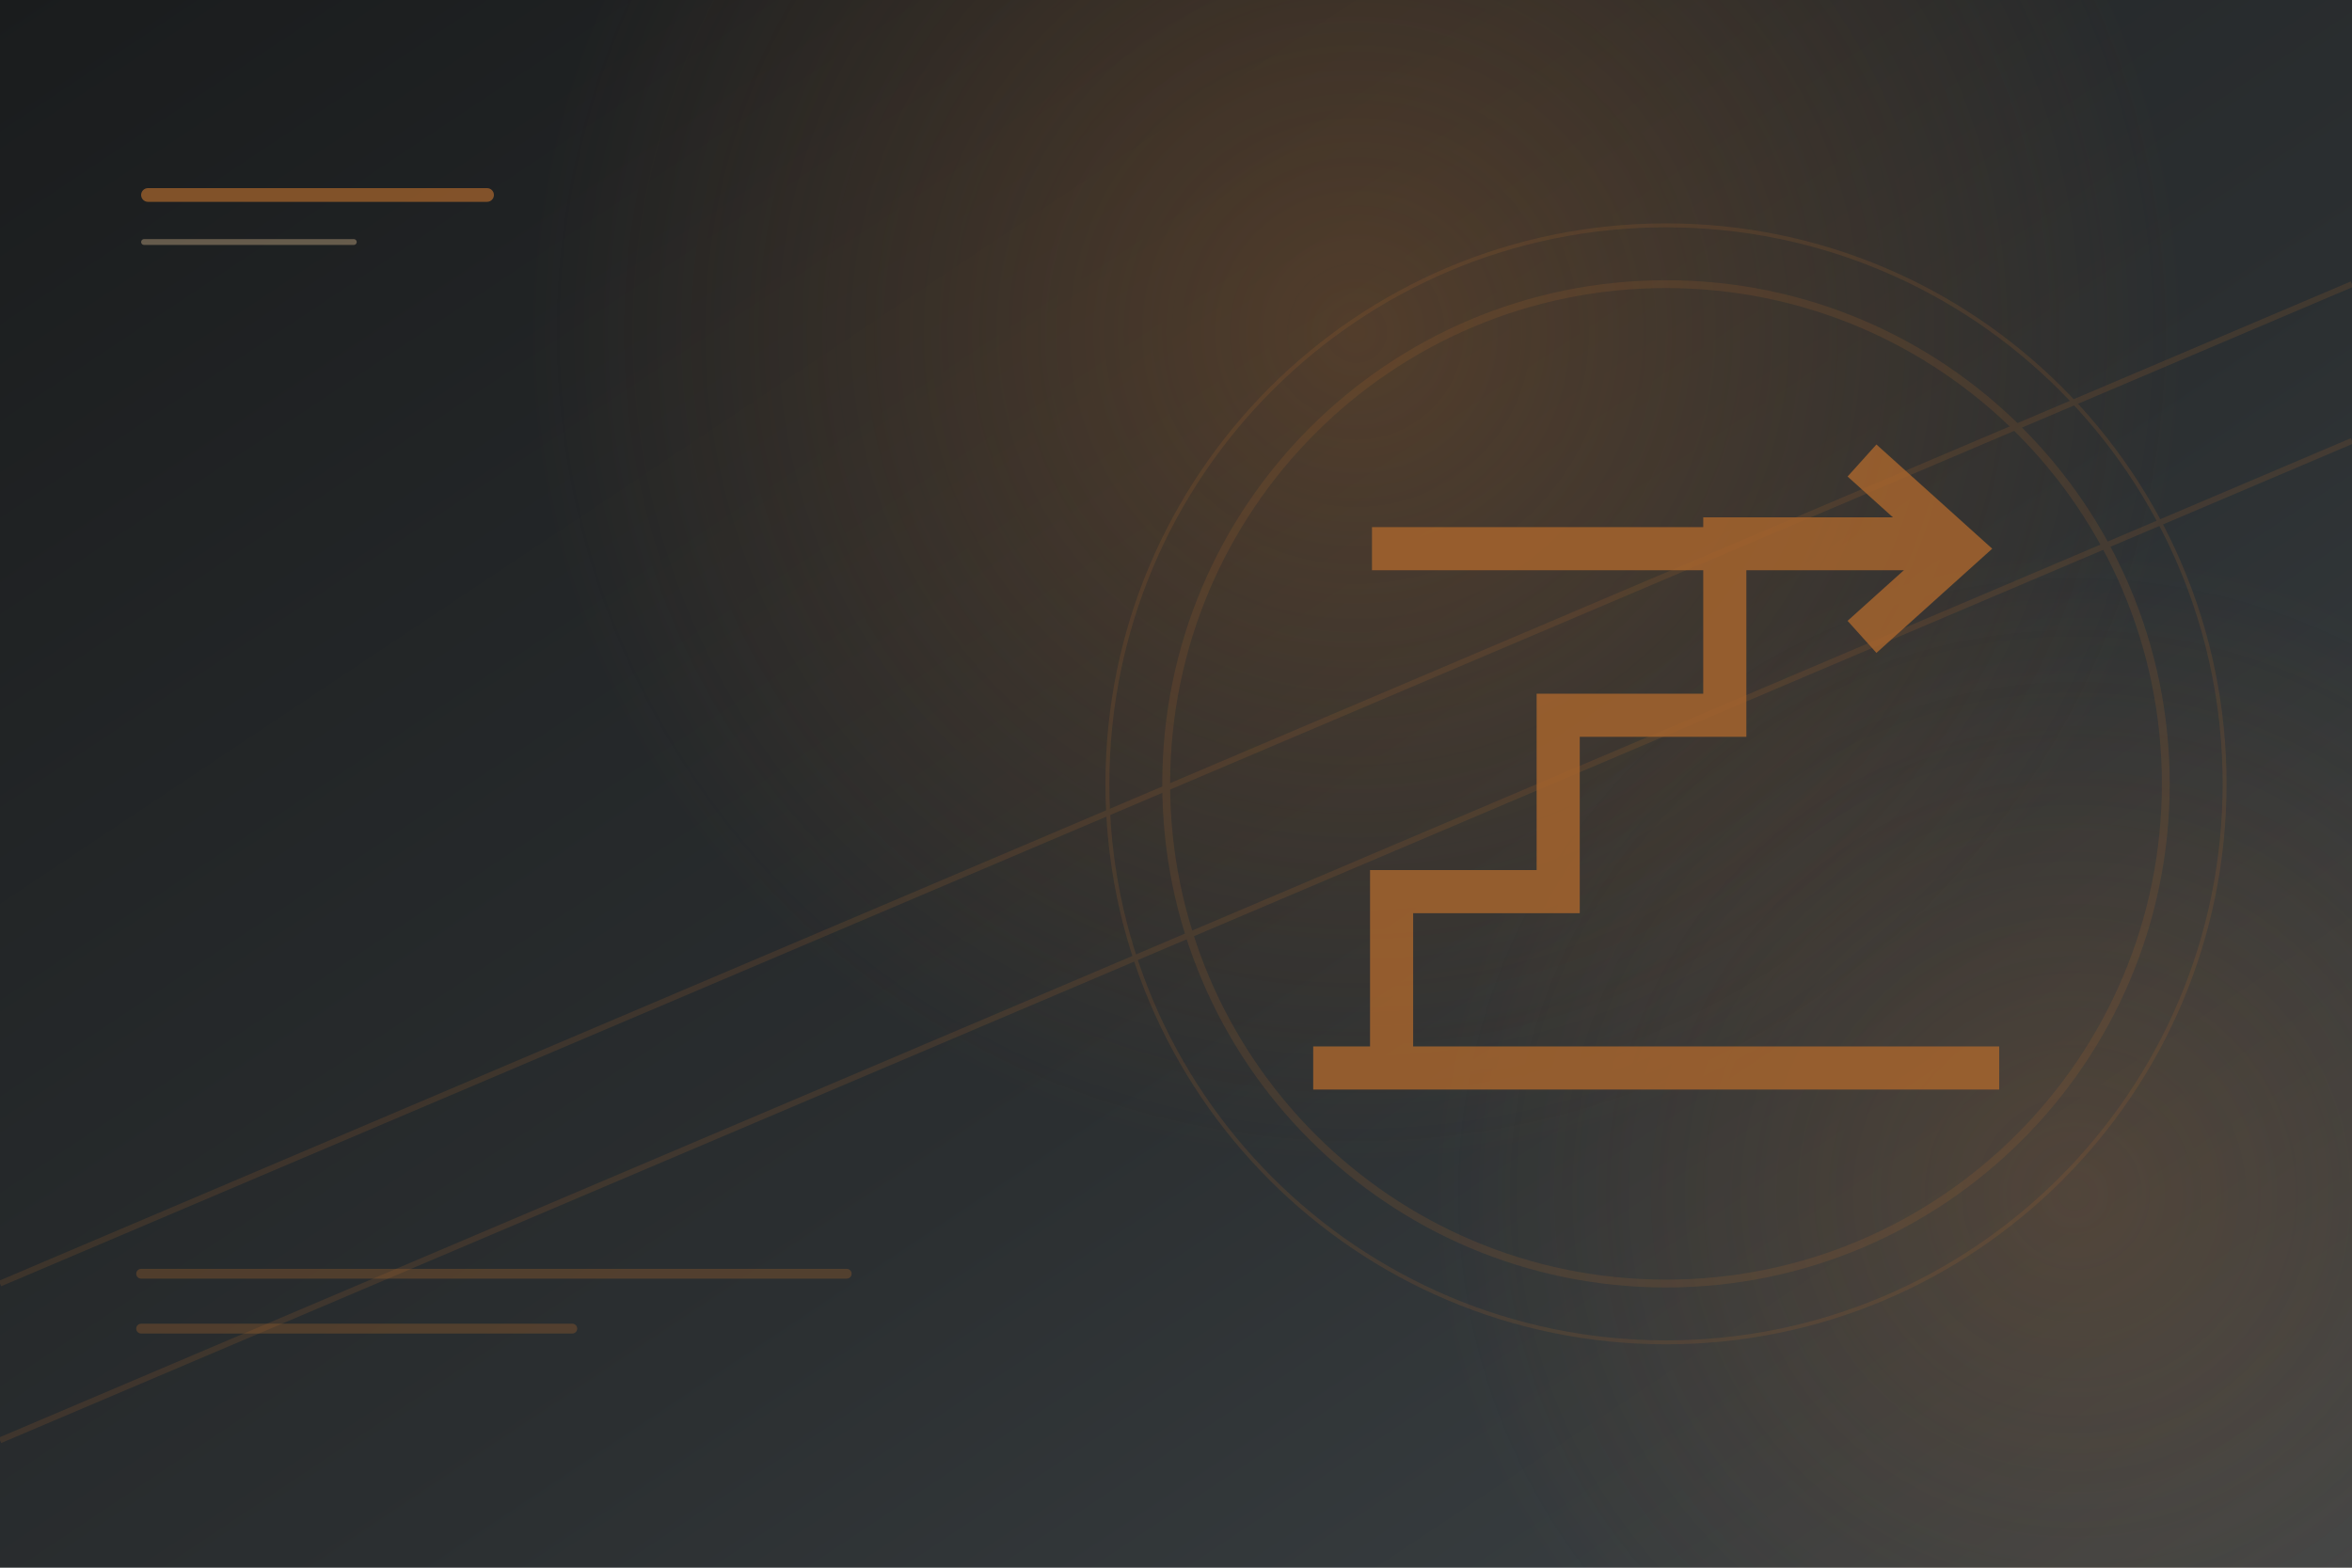
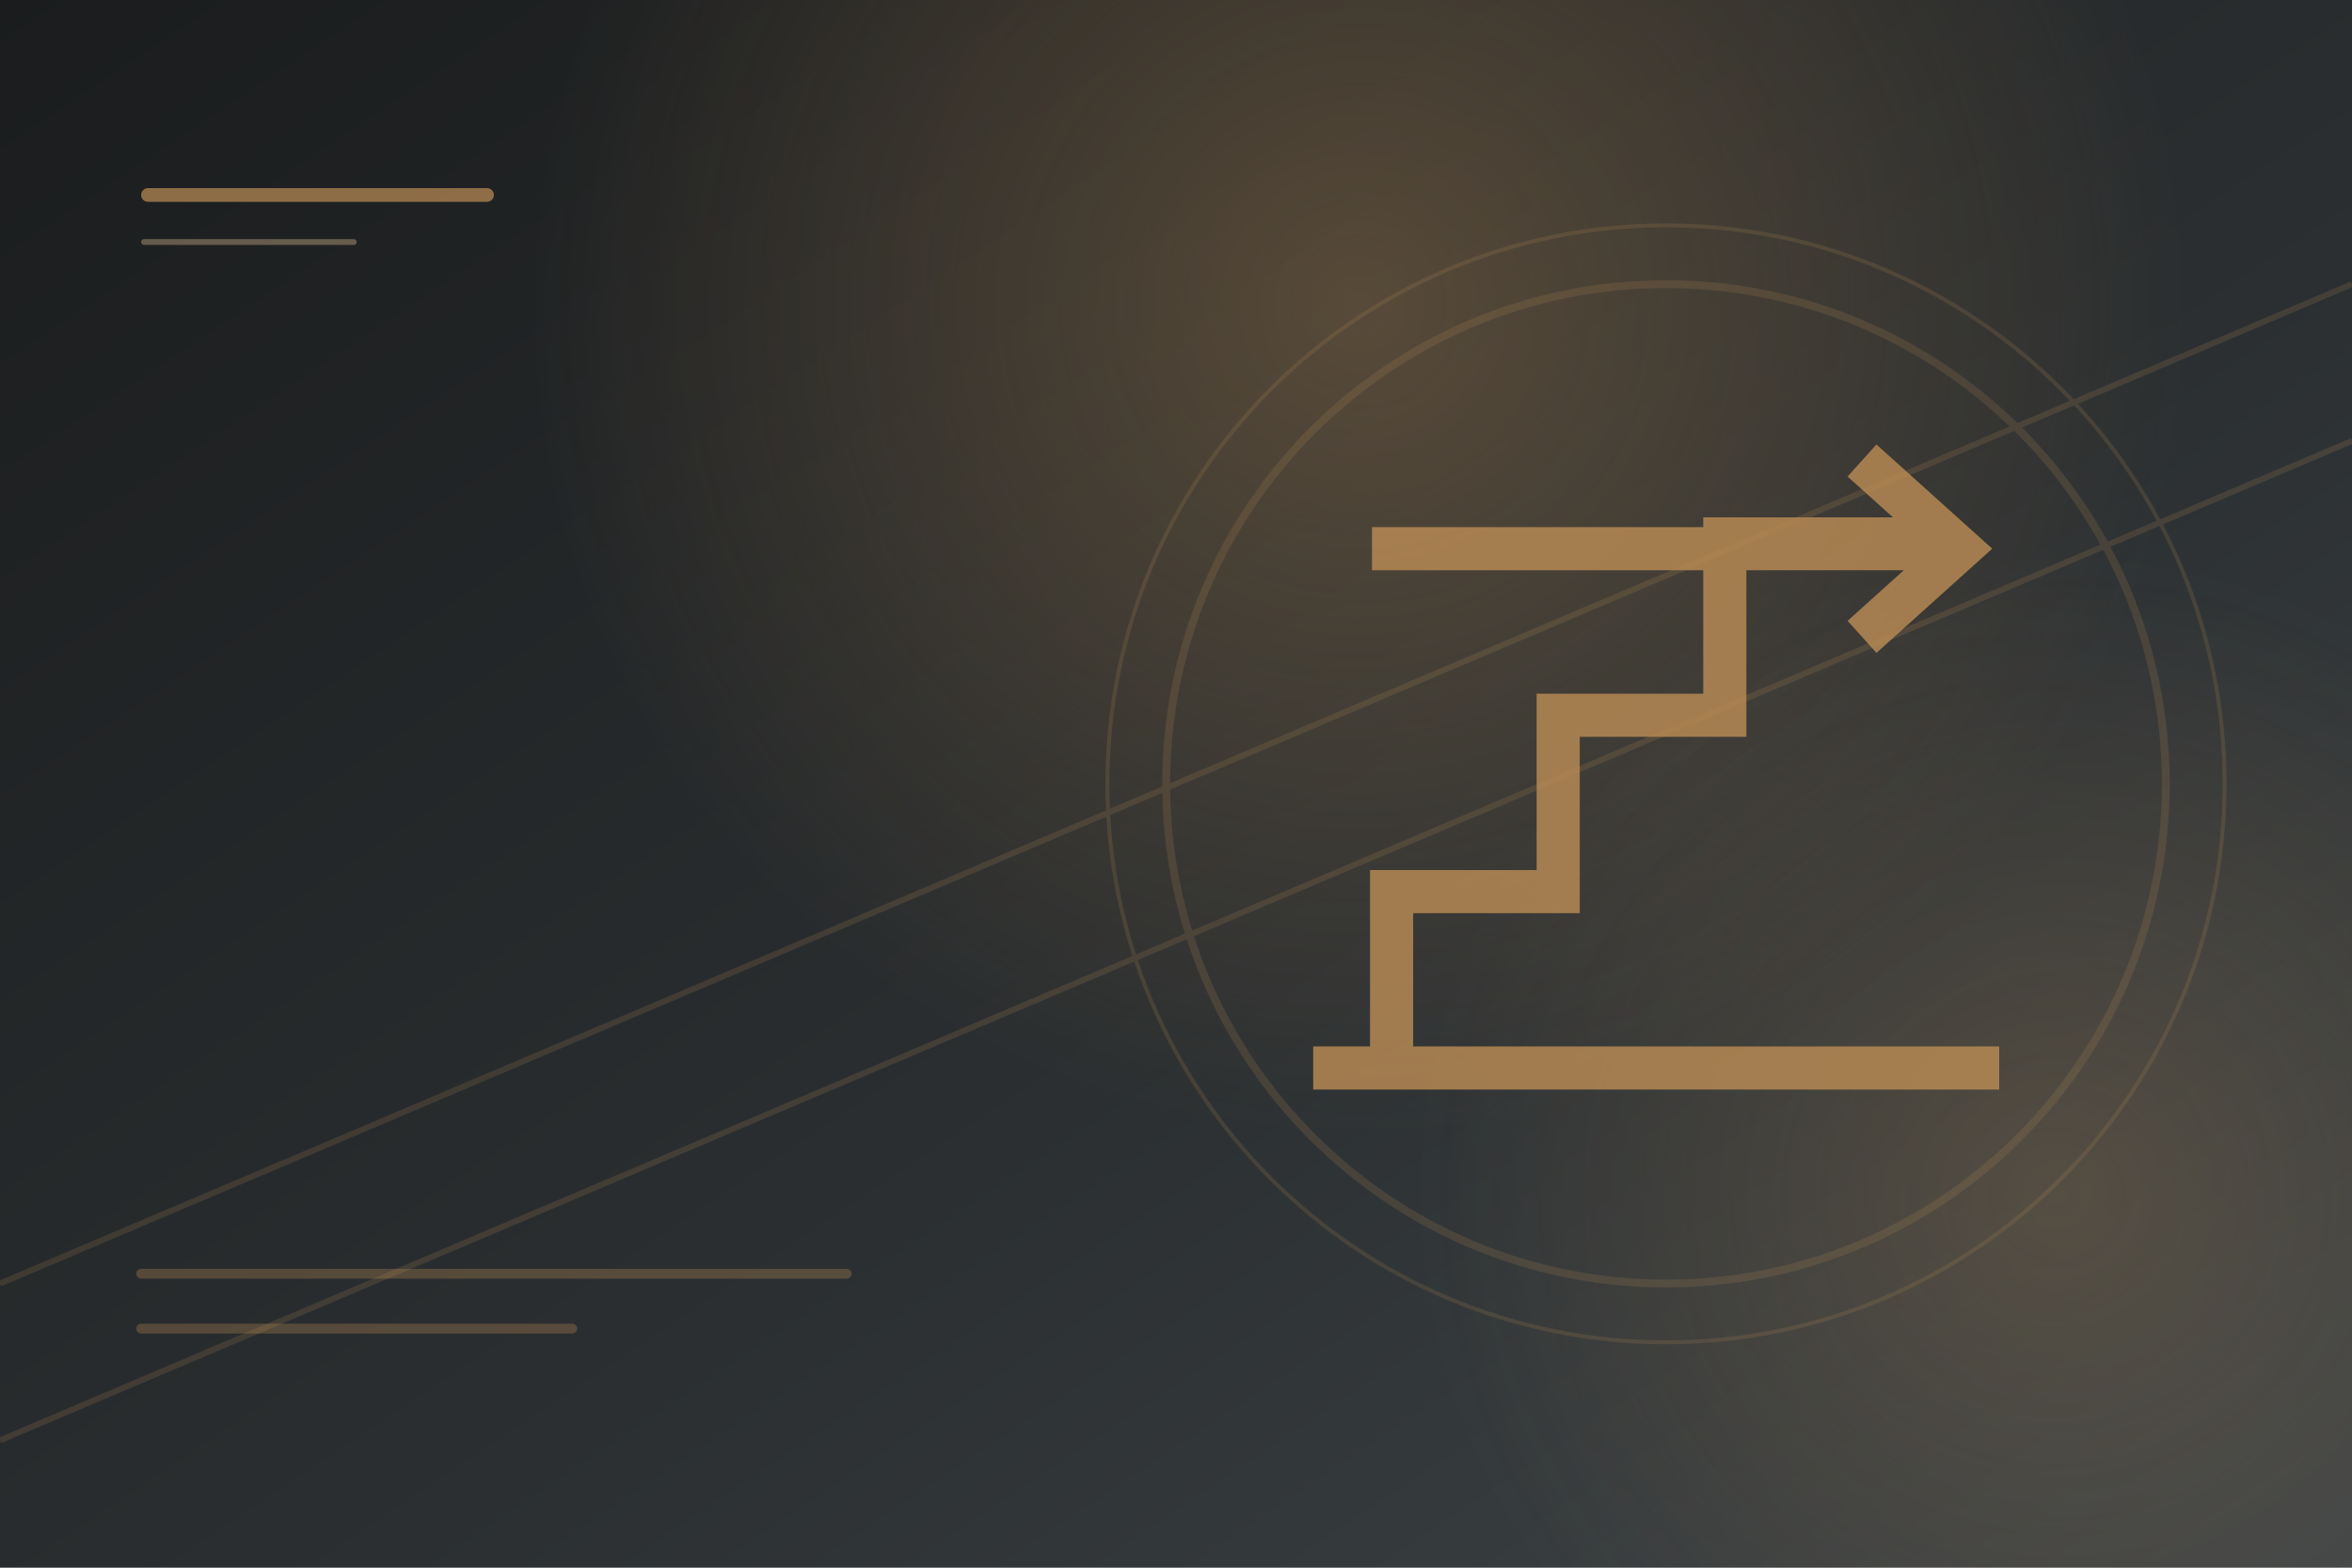
<svg xmlns="http://www.w3.org/2000/svg" width="1200" height="800" viewBox="0 0 1200 800" preserveAspectRatio="xMidYMid meet" role="img" aria-labelledby="title desc">
  <defs>
    <linearGradient id="bg" x1="0" y1="0" x2="1" y2="1">
      <stop stop-color="#1a1c1d" />
      <stop offset=".58" stop-color="#2b2f31" />
      <stop offset="1" stop-color="#3e4447" />
    </linearGradient>
    <radialGradient id="glow">
-       <stop stop-color="#a8652d" stop-opacity=".34" />
-       <stop offset="1" stop-color="#a8652d" stop-opacity="0" />
+       <stop stop-color="#b98b54" stop-opacity=".34" />
+       <stop offset="1" stop-color="#b98b54" stop-opacity="0" />
    </radialGradient>
  </defs>
  <rect width="1200" height="800" fill="url(#bg)" />
-   <circle cx="692" cy="171" r="420" fill="url(#glow)" />
-   <circle cx="1059" cy="610" r="330" fill="url(#glow)" opacity=".7" />
-   <g fill="none" stroke="#a8652d" opacity=".18">
+   <circle cx="693" cy="157" r="420" fill="url(#glow)" />
+   <circle cx="1050" cy="610" r="330" fill="url(#glow)" opacity=".7" />
+   <g fill="none" stroke="#b98b54" opacity=".18">
    <path d="M0 655 1200 145M0 735 1200 225" stroke-width="3" />
    <circle cx="850" cy="400" r="255" stroke-width="4" />
    <circle cx="850" cy="400" r="285" stroke-width="2" />
  </g>
-   <g color="#a8652d" opacity=".82">
+   <g color="#b98b54" opacity=".82">
    <path d="M670 545h350M710 545v-90h85v-90h85v-90h110M700 280h290" fill="none" stroke="currentColor" stroke-width="22" />
    <path d="m950 235 50 45-50 45" fill="none" stroke="currentColor" stroke-width="22" />
  </g>
-   <rect x="72" y="96" width="180" height="7" rx="3.5" fill="#a8652d" opacity=".72" />
+   <rect x="72" y="96" width="180" height="7" rx="3.5" fill="#b98b54" opacity=".72" />
  <rect x="72" y="122" width="110" height="3" rx="1.5" fill="#d2b48c" opacity=".4" />
-   <path d="M72 650h360M72 678h220" stroke="#a8652d" stroke-width="5" stroke-linecap="round" opacity=".32" />
+   <path d="M72 650h360M72 678h220" stroke="#b98b54" stroke-width="5" stroke-linecap="round" opacity=".32" />
</svg>
